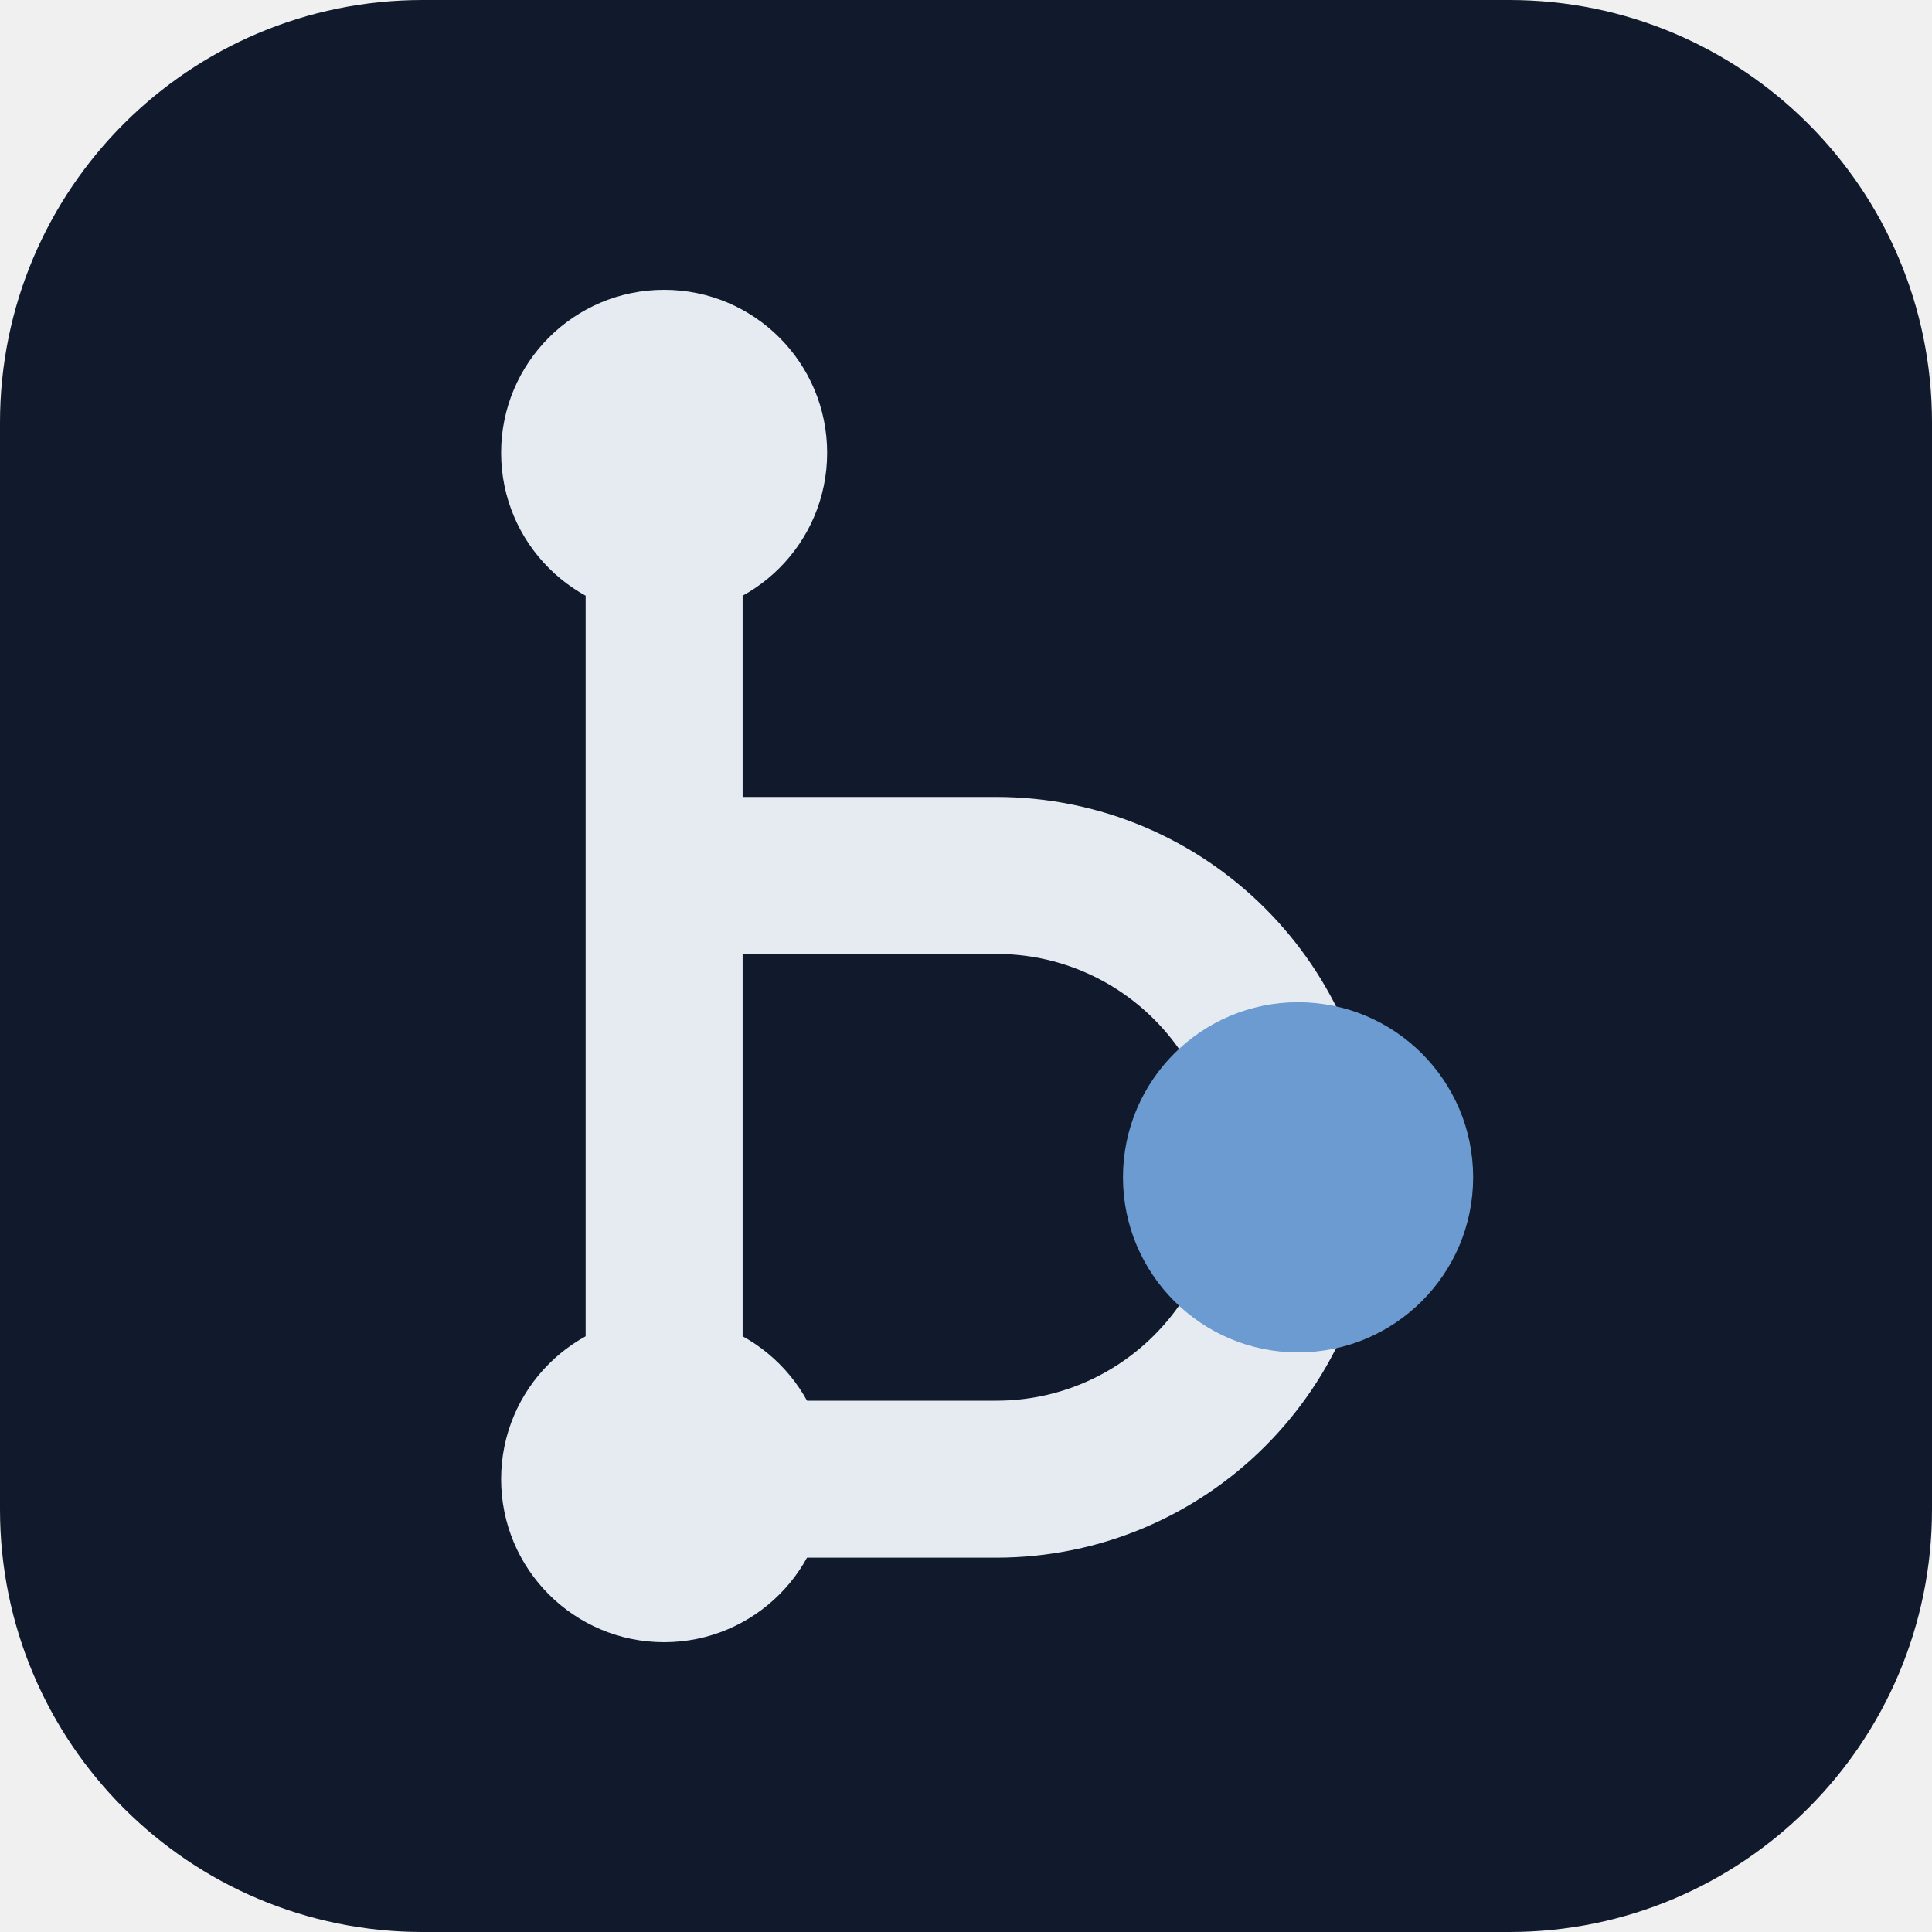
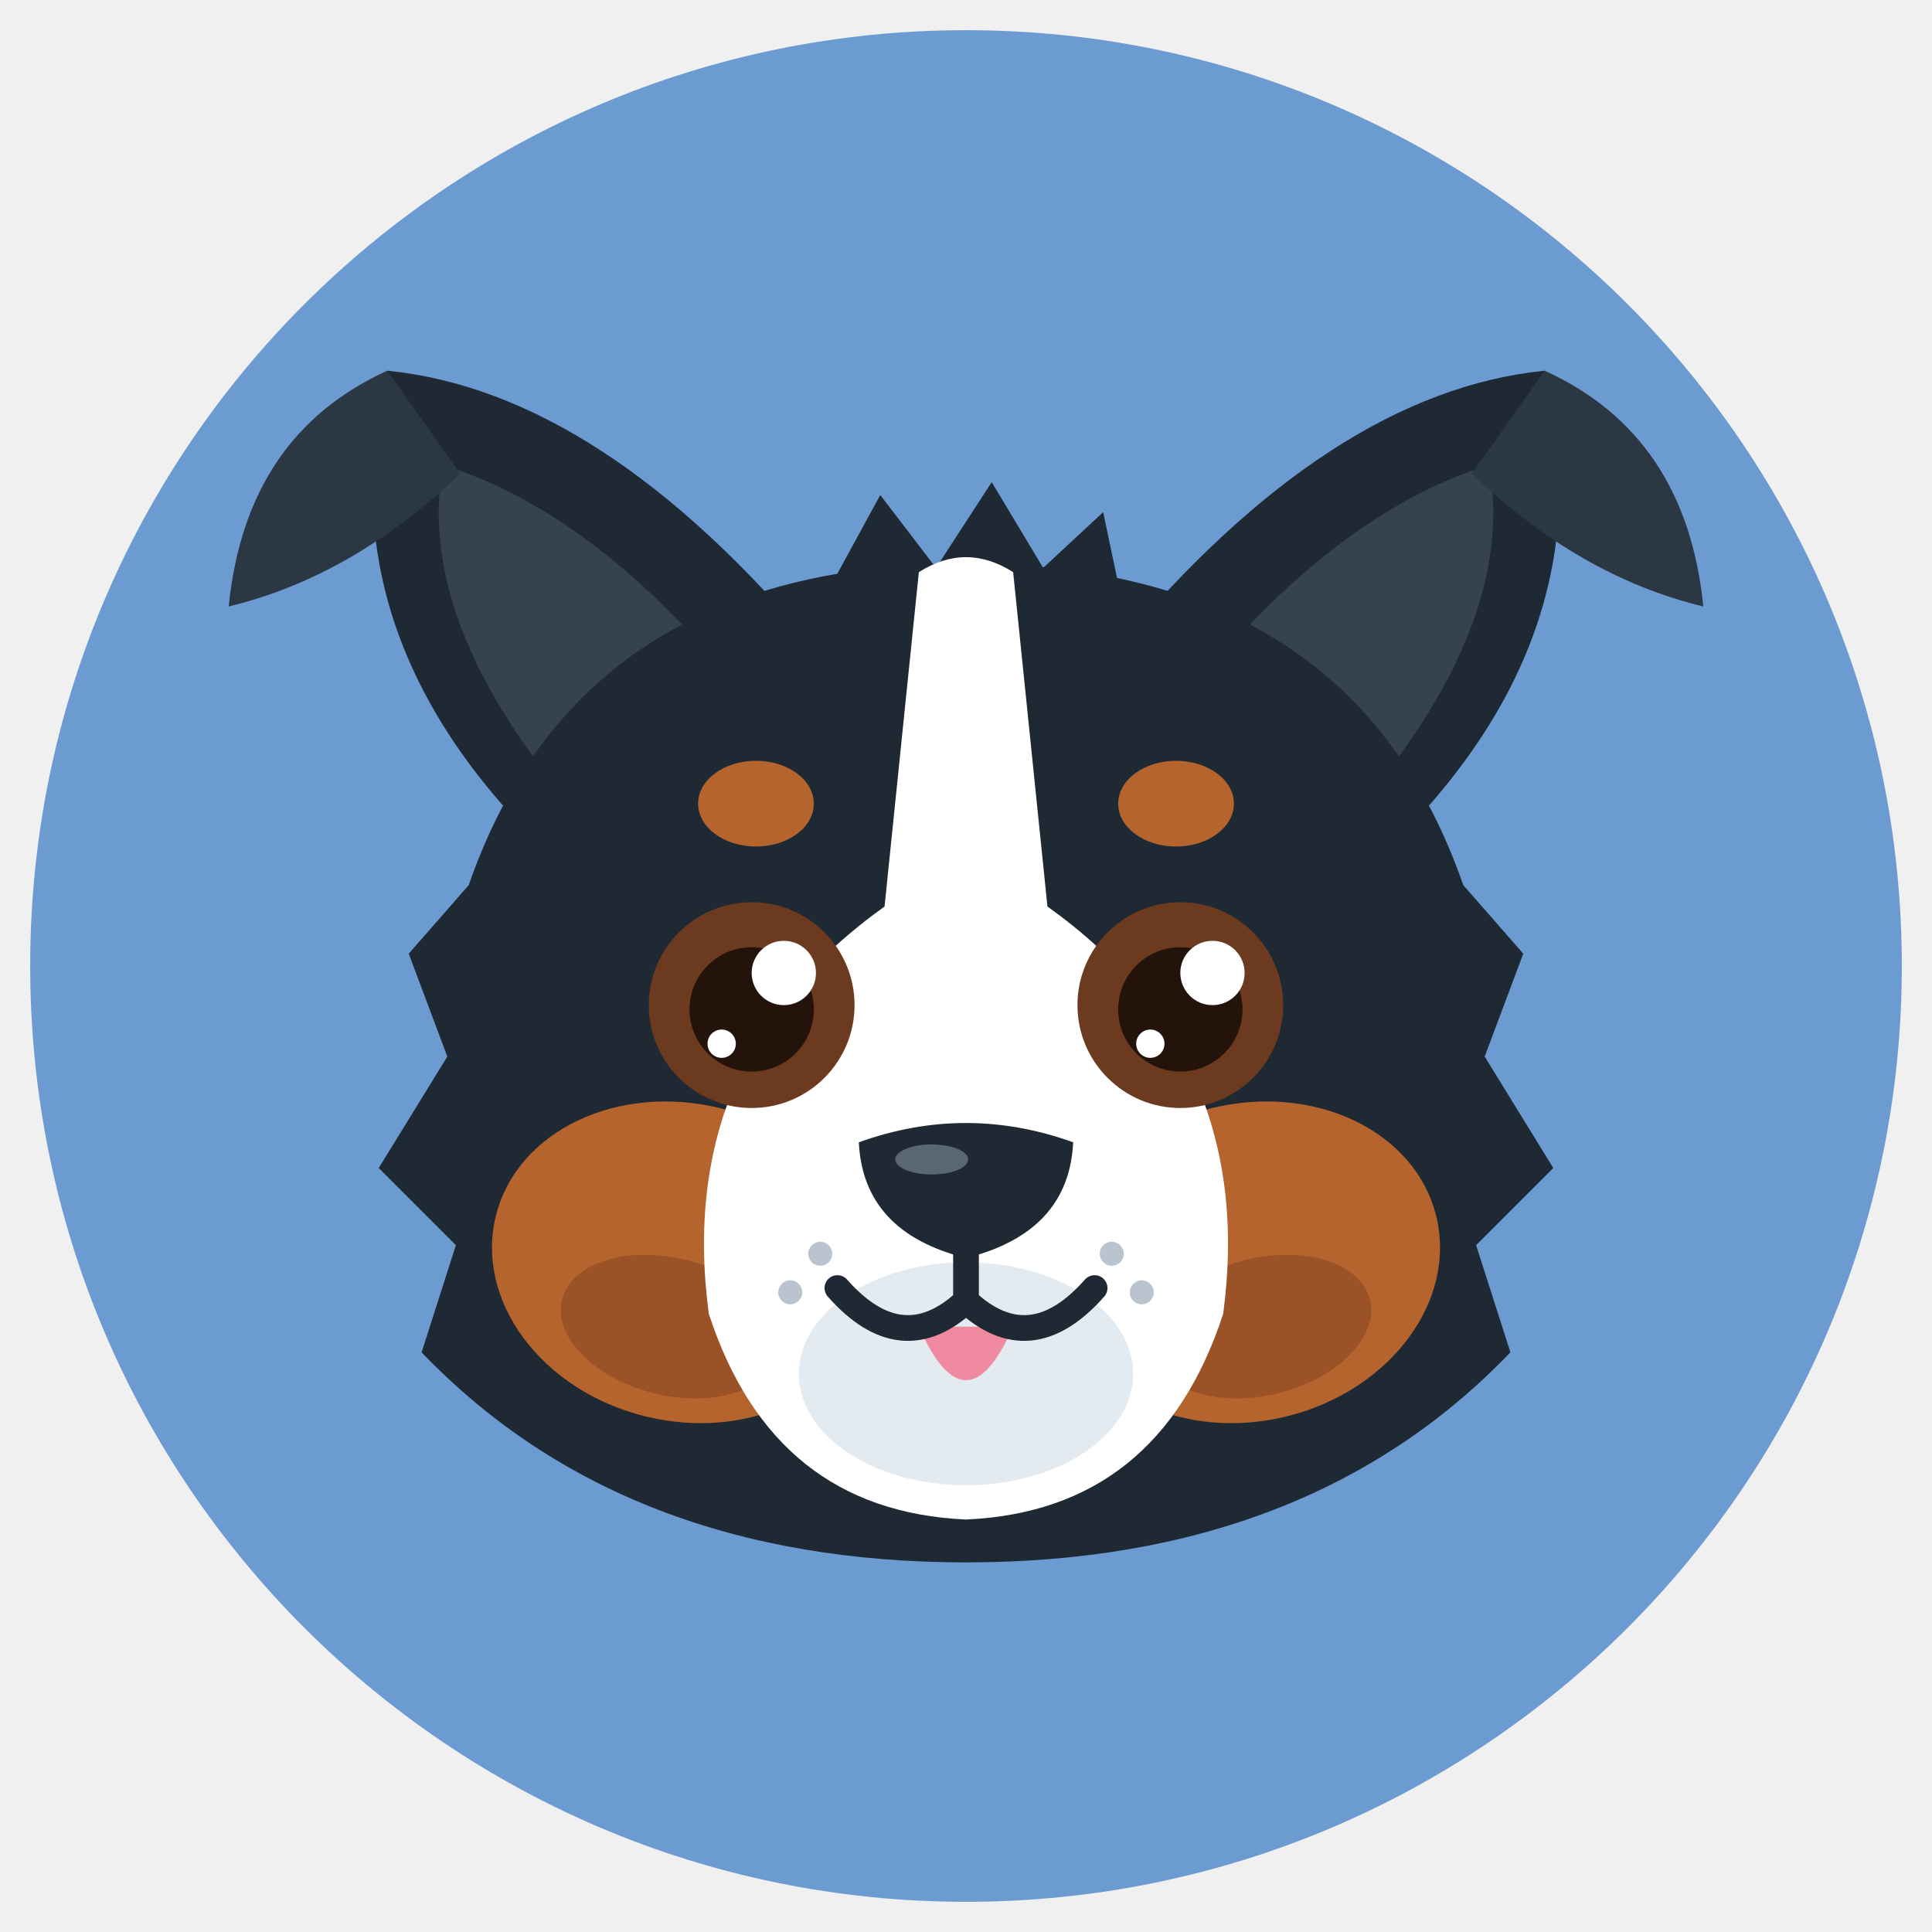
- <svg xmlns="http://www.w3.org/2000/svg" viewBox="0 0 32 32">
-   <rect width="32" height="32" rx="7" fill="#101a2c" />
-   <path d="M11 7.5V24.5M11 14.5h5.5a5 5 0 0 1 0 10H11" fill="none" stroke="#e6ebf2" stroke-width="2.6" stroke-linecap="round" stroke-linejoin="round" />
-   <circle cx="11" cy="7.5" r="2.7" fill="#e6ebf2" />
-   <circle cx="11" cy="24.5" r="2.7" fill="#e6ebf2" />
-   <circle cx="21.5" cy="19.5" r="2.9" fill="#6b9bd1" />
+ <svg xmlns="http://www.w3.org/2000/svg" viewBox="0 0 64 64">
+   <defs>
+     <clipPath id="badge">
+       <circle cx="32" cy="32" r="31" />
+     </clipPath>
+   </defs>
+   <circle cx="32" cy="32" r="31" fill="#6b9bd1" />
+   <g clip-path="url(#badge)">
+     <g transform="translate(32 35) scale(1.42)">
+       <path d="M-10 -5 Q-15 -10 -13.5 -16 Q-8.5 -15.5 -3.5 -9.5 Z" fill="#1F2933" />
+       <path d="M-9.8 -6.6 Q-12.8 -10.5 -12.2 -13.8 Q-9 -12.8 -6 -9.4 Z" fill="#36424E" />
+       <path d="M-13.5 -16 Q-16.8 -14.5 -17.2 -10.5 Q-14.3 -11.2 -11.8 -13.6 Z" fill="#2B3743" />
+       <path d="M10 -5 Q15 -10 13.5 -16 Q8.5 -15.5 3.5 -9.5 Z" fill="#1F2933" />
+       <path d="M9.8 -6.6 Q12.8 -10.5 12.2 -13.8 Q9 -12.8 6 -9.4 Z" fill="#36424E" />
+       <path d="M13.5 -16 Q16.8 -14.5 17.2 -10.5 Q14.3 -11.2 11.8 -13.6 Z" fill="#2B3743" />
+       <path d="M-3.2 -10.9 L-2 -13.1 L-0.7 -11.4 L0.6 -13.4 L1.8 -11.4 L3.2 -12.7 L3.6 -10.8 Z" fill="#1F2933" />
+       <path d="M0 -11.5 Q9 -11.5 11.6 -4 L13 -2.4 L12.1 0 L13.7 2.6 L11.9 4.4 L12.7 6.9 Q8 11.8 0 11.8 Q-8 11.8 -12.7 6.9 L-11.9 4.4 L-13.7 2.6 L-12.1 0 L-13 -2.4 L-11.6 -4 Q-9 -11.5 0 -11.5 Z" fill="#1F2933" />
+       <ellipse cx="-6.6" cy="4.8" rx="4.5" ry="3.7" fill="#B5642E" transform="rotate(14 -6.6 4.8)" />
+       <ellipse cx="-6.9" cy="6.3" rx="2.6" ry="1.6" fill="#9A5226" transform="rotate(14 -6.9 6.3)" />
+       <ellipse cx="-4.9" cy="-5.9" rx="1.35" ry="1" fill="#B5642E" />
+       <ellipse cx="6.6" cy="4.8" rx="4.5" ry="3.7" fill="#B5642E" transform="rotate(-14 6.6 4.8)" />
+       <ellipse cx="6.9" cy="6.3" rx="2.6" ry="1.6" fill="#9A5226" transform="rotate(-14 6.9 6.3)" />
+       <ellipse cx="4.9" cy="-5.9" rx="1.35" ry="1" fill="#B5642E" />
+       <path d="M-1.1 -11.3 Q0 -12 1.1 -11.3 L1.9 -3.5 Q6.8 0 6 6 Q4.5 10.6 0 10.8 Q-4.5 10.6 -6 6 Q-6.8 0 -1.9 -3.5 Z" fill="#FFFFFF" />
+       <ellipse cx="0" cy="7.4" rx="3.9" ry="2.6" fill="#E3EAF0" />
+       <circle cx="-5" cy="-1.2" r="2.4" fill="#6B3A1F" />
+       <circle cx="-5" cy="-1.1" r="1.45" fill="#24130A" />
+       <circle cx="-4.25" cy="-1.95" r="0.75" fill="#FFFFFF" />
+       <circle cx="-5.7" cy="-0.3" r="0.33" fill="#FFFFFF" />
+       <circle cx="5" cy="-1.2" r="2.4" fill="#6B3A1F" />
+       <circle cx="5" cy="-1.1" r="1.45" fill="#24130A" />
+       <circle cx="5.75" cy="-1.95" r="0.75" fill="#FFFFFF" />
+       <circle cx="4.3" cy="-0.3" r="0.33" fill="#FFFFFF" />
+       <path d="M-2.5 2 Q0 1.1 2.5 2 Q2.4 4.1 0 4.7 Q-2.4 4.1 -2.5 2 Z" fill="#1F2933" />
+       <ellipse cx="-0.8" cy="2.4" rx="0.85" ry="0.35" fill="#5A6672" />
+       <path d="M-1.1 6.3 Q0 8.8 1.1 6.3 Z" fill="#F08AA0" />
+       <path d="M0 4.6 L0 5.7 M-3 5.4 Q-1.5 7.1 0 5.7 Q1.5 7.1 3 5.4" fill="none" stroke="#1F2933" stroke-width="0.6" stroke-linecap="round" />
+       <circle cx="-3.4" cy="4.6" r="0.28" fill="#B9C4CF" />
+       <circle cx="-4.1" cy="5.5" r="0.28" fill="#B9C4CF" />
+       <circle cx="3.4" cy="4.6" r="0.28" fill="#B9C4CF" />
+       <circle cx="4.1" cy="5.5" r="0.28" fill="#B9C4CF" />
+     </g>
+   </g>
</svg>
